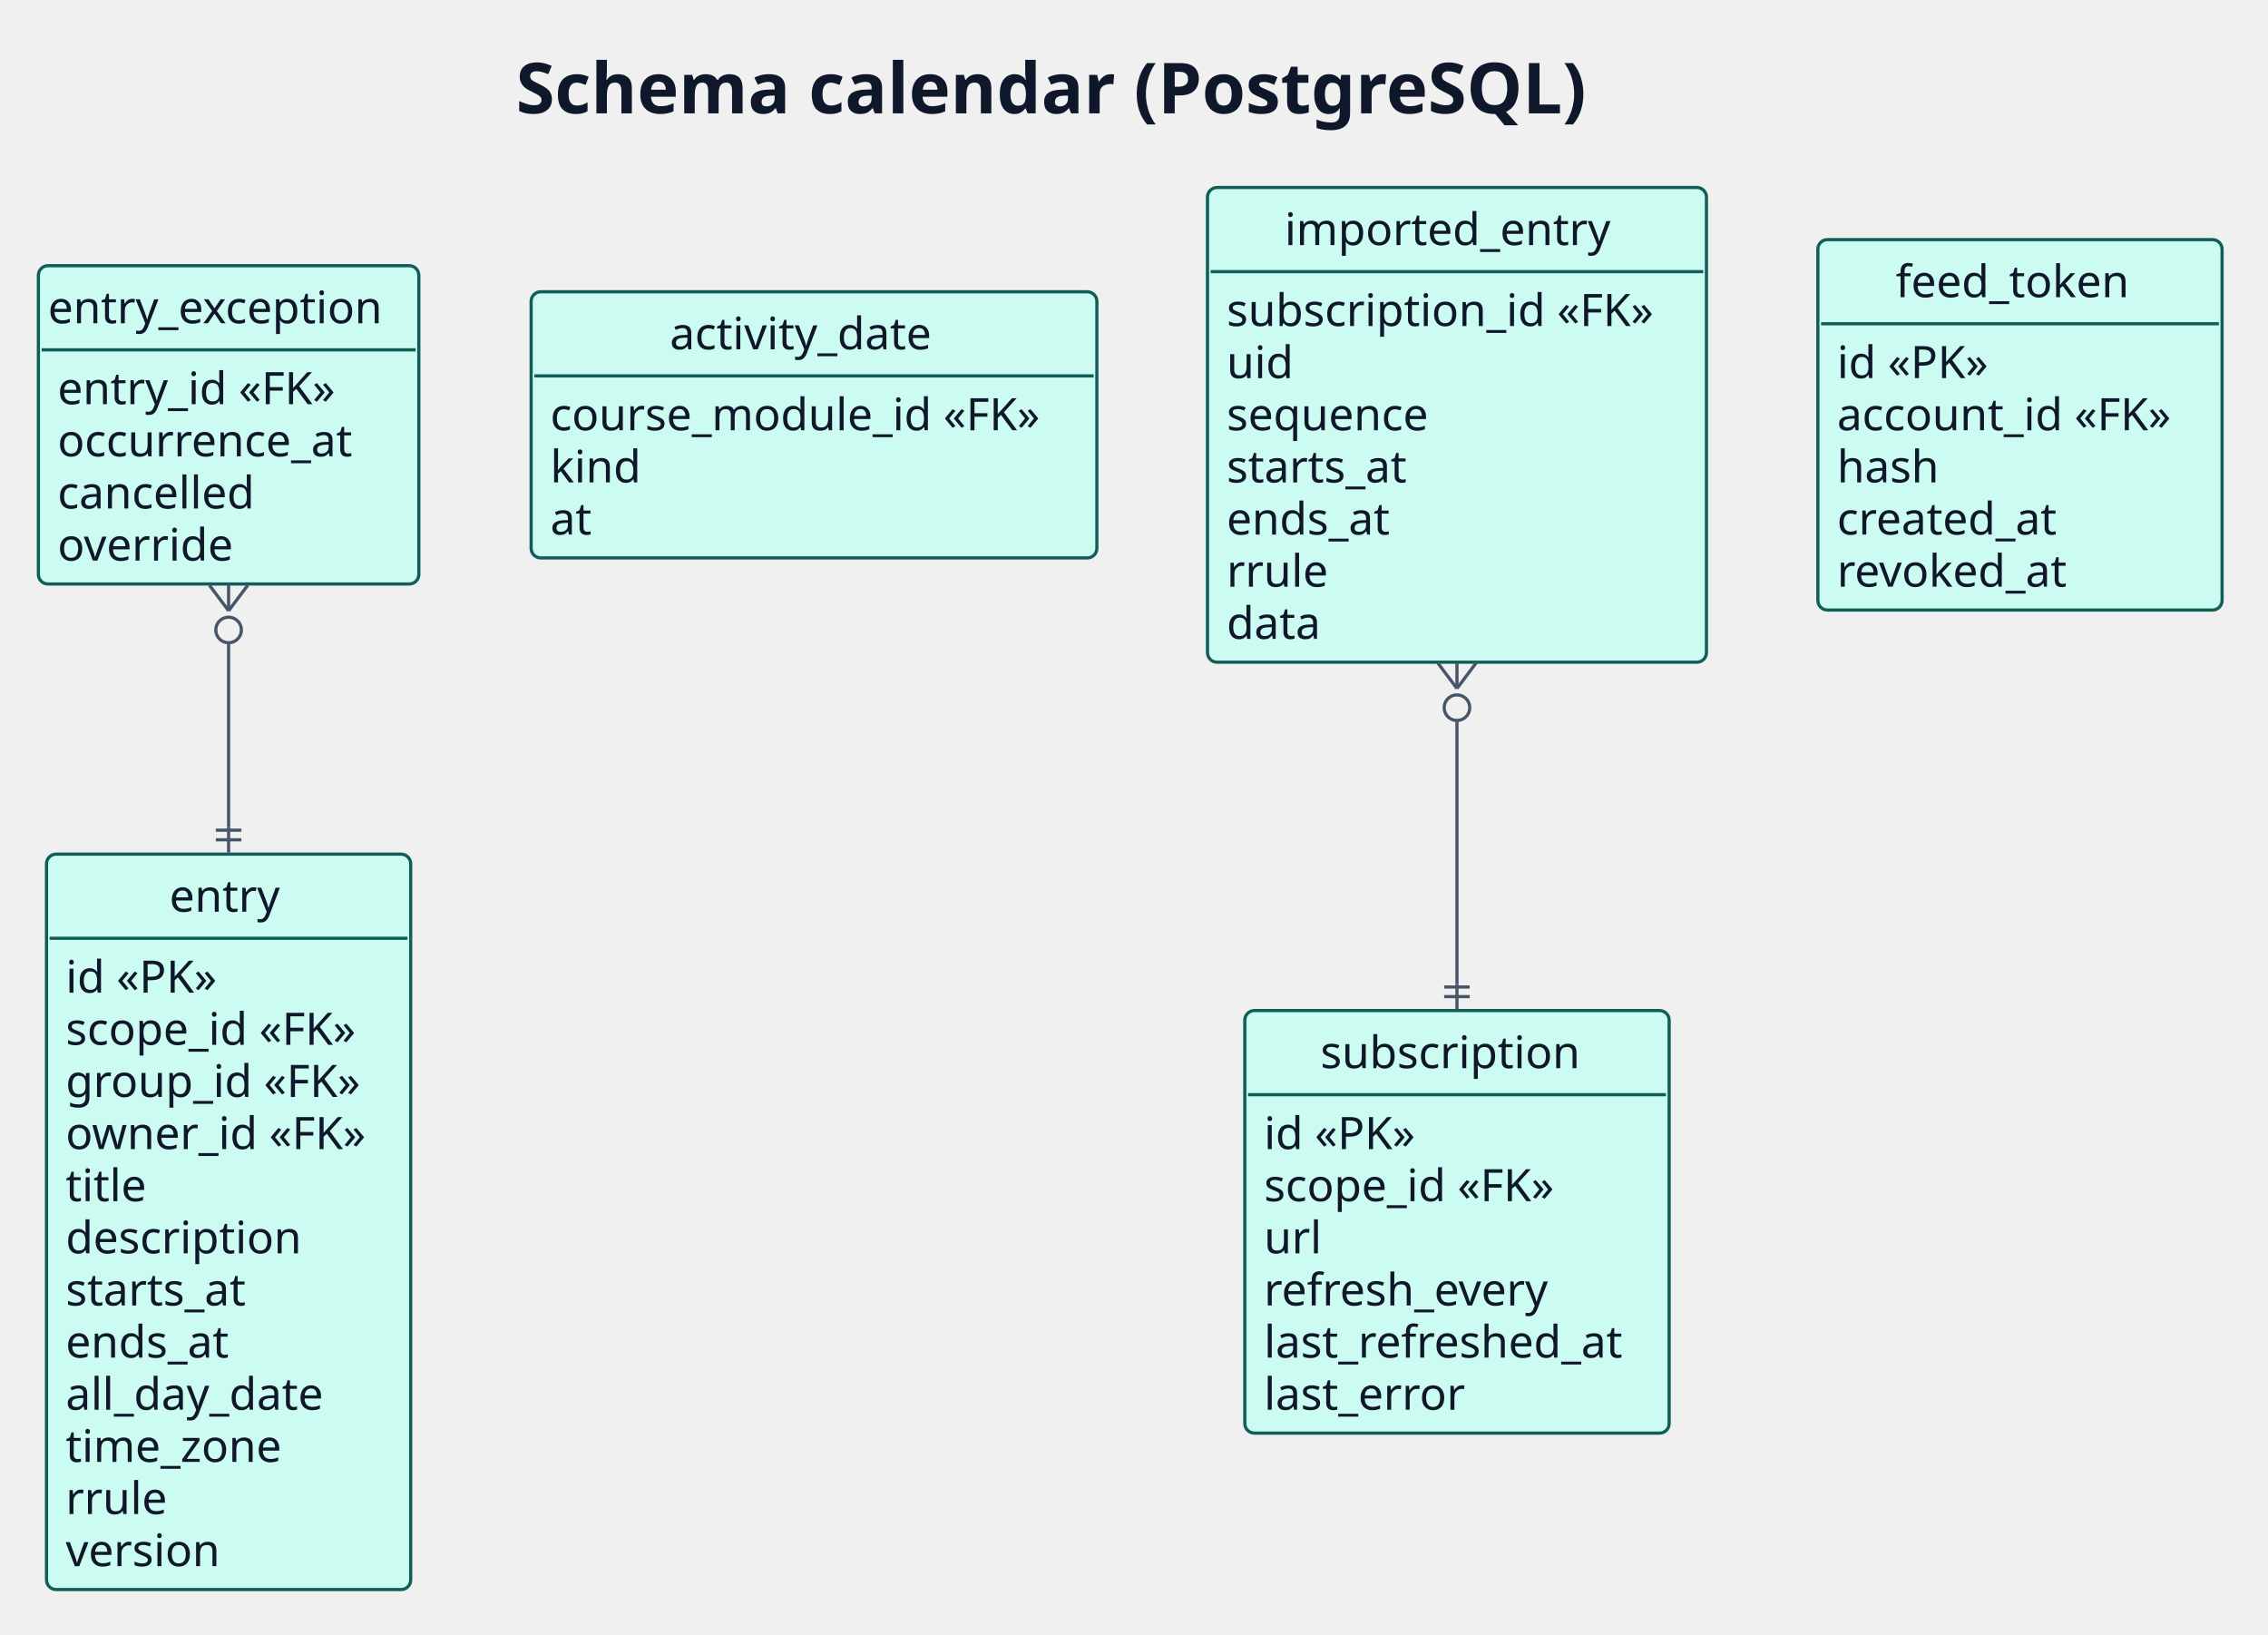
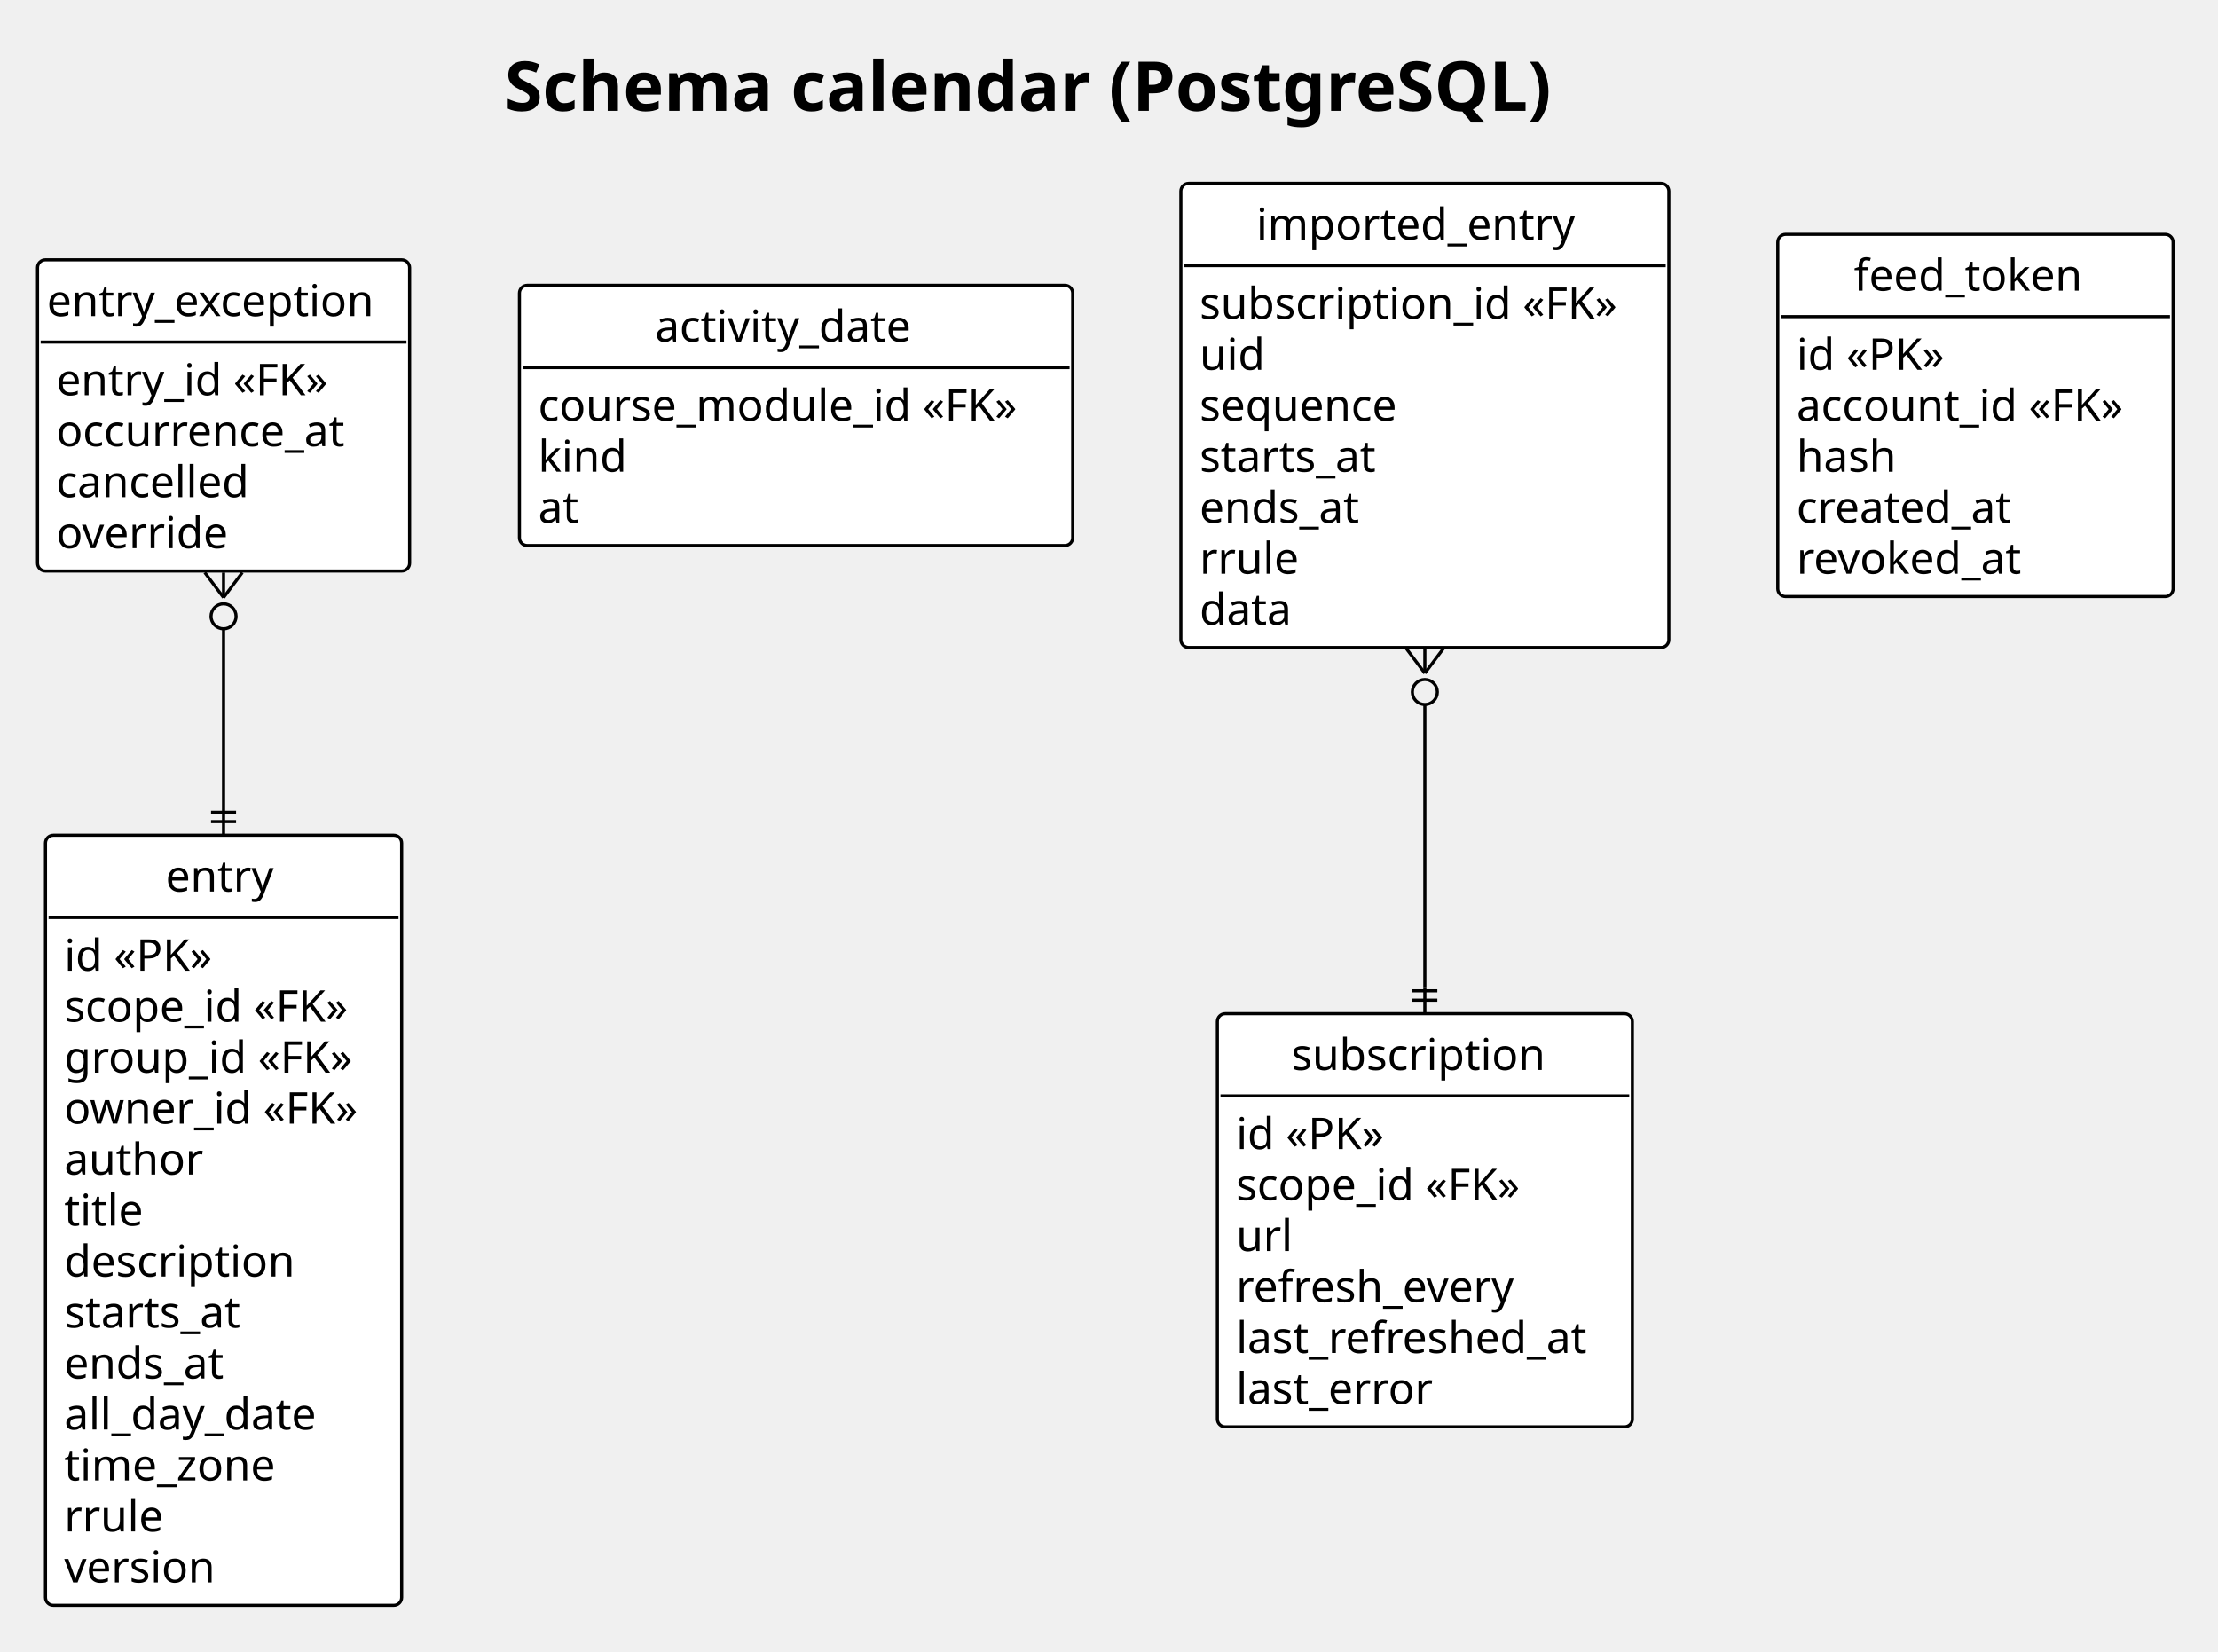
- <svg xmlns="http://www.w3.org/2000/svg" version="1.1" data-diagram-type="CLASS" style="width:709px;height:511px;background:#FFFFFF;" width="709px" height="511px" viewBox="0 0 709 511" zoomAndPan="magnify" preserveAspectRatio="none" contentStyleType="text/css">
+ <svg xmlns="http://www.w3.org/2000/svg" version="1.1" data-diagram-type="CLASS" style="width:709px;height:528px;background:#FFFFFF;" width="709px" height="528px" viewBox="0 0 709 528" zoomAndPan="magnify" preserveAspectRatio="none" contentStyleType="text/css">
  <defs />
  <g font-family="sans-serif" lengthAdjust="spacing">
-     <g class="title" data-source-line="108">
-       <text x="161.296" y="35.421" fill="#0F172A" font-size="22" textLength="385.054" font-weight="700" font-family="Verdana">Schema calendar (PostgreSQL)</text>
+     <g class="title" data-source-line="5">
+       <text x="161.296" y="35.421" fill="#000" font-size="22" textLength="385.054" font-weight="700" font-family="Verdana">Schema calendar (PostgreSQL)</text>
    </g>
-     <g class="entity" data-qualified-name="entry" id="ent0001" data-source-line="110">
-       <rect x="14.54" y="266.979" width="113.849" height="229.859" fill="#CCFBF1" style="stroke:#115E59;stroke-width:1;" rx="3" ry="3" />
-       <text x="52.956" y="284.974" fill="#0F172A" font-size="14" textLength="37.017" font-family="Verdana">entry</text>
-       <line x1="15.54" y1="293.276" x2="127.389" y2="293.276" style="stroke:#115E59;stroke-width:1;" />
-       <text x="20.54" y="310.271" fill="#0F172A" font-size="14" textLength="51.98" font-family="Verdana">id «PK»</text>
-       <text x="20.54" y="326.568" fill="#0F172A" font-size="14" textLength="99.647" font-family="Verdana">scope_id «FK»</text>
-       <text x="20.54" y="342.865" fill="#0F172A" font-size="14" textLength="99.559" font-family="Verdana">group_id «FK»</text>
-       <text x="20.54" y="359.162" fill="#0F172A" font-size="14" textLength="101.849" font-family="Verdana">owner_id «FK»</text>
-       <text x="20.54" y="375.459" fill="#0F172A" font-size="14" textLength="27.371" font-family="Verdana">title</text>
-       <text x="20.54" y="391.756" fill="#0F172A" font-size="14" textLength="77.841" font-family="Verdana">description</text>
-       <text x="20.54" y="408.053" fill="#0F172A" font-size="14" textLength="60.97" font-family="Verdana">starts_at</text>
-       <text x="20.54" y="424.349" fill="#0F172A" font-size="14" textLength="54.735" font-family="Verdana">ends_at</text>
-       <text x="20.54" y="440.646" fill="#0F172A" font-size="14" textLength="87.678" font-family="Verdana">all_day_date</text>
-       <text x="20.54" y="456.943" fill="#0F172A" font-size="14" textLength="72.03" font-family="Verdana">time_zone</text>
-       <text x="20.54" y="473.24" fill="#0F172A" font-size="14" textLength="32.888" font-family="Verdana">rrule</text>
-       <text x="20.54" y="489.537" fill="#0F172A" font-size="14" textLength="51.276" font-family="Verdana">version</text>
+     <g class="entity" data-qualified-name="entry" id="ent0001" data-source-line="7">
+       <rect x="14.54" y="266.979" width="113.849" height="246.156" fill="#FFF" style="stroke:#000;stroke-width:1;" rx="2.5" ry="2.5" />
+       <text x="52.956" y="284.974" fill="#000" font-size="14" textLength="37.017" font-family="Verdana">entry</text>
+       <line x1="15.54" y1="293.276" x2="127.389" y2="293.276" style="stroke:#000;stroke-width:1;" />
+       <text x="20.54" y="310.271" fill="#000" font-size="14" textLength="51.98" font-family="Verdana">id «PK»</text>
+       <text x="20.54" y="326.568" fill="#000" font-size="14" textLength="99.647" font-family="Verdana">scope_id «FK»</text>
+       <text x="20.54" y="342.865" fill="#000" font-size="14" textLength="99.559" font-family="Verdana">group_id «FK»</text>
+       <text x="20.54" y="359.162" fill="#000" font-size="14" textLength="101.849" font-family="Verdana">owner_id «FK»</text>
+       <text x="20.54" y="375.459" fill="#000" font-size="14" textLength="46.136" font-family="Verdana">author</text>
+       <text x="20.54" y="391.756" fill="#000" font-size="14" textLength="27.371" font-family="Verdana">title</text>
+       <text x="20.54" y="408.053" fill="#000" font-size="14" textLength="77.841" font-family="Verdana">description</text>
+       <text x="20.54" y="424.349" fill="#000" font-size="14" textLength="60.97" font-family="Verdana">starts_at</text>
+       <text x="20.54" y="440.646" fill="#000" font-size="14" textLength="54.735" font-family="Verdana">ends_at</text>
+       <text x="20.54" y="456.943" fill="#000" font-size="14" textLength="87.678" font-family="Verdana">all_day_date</text>
+       <text x="20.54" y="473.24" fill="#000" font-size="14" textLength="72.03" font-family="Verdana">time_zone</text>
+       <text x="20.54" y="489.537" fill="#000" font-size="14" textLength="32.888" font-family="Verdana">rrule</text>
+       <text x="20.54" y="505.834" fill="#000" font-size="14" textLength="51.276" font-family="Verdana">version</text>
    </g>
-     <g class="entity" data-qualified-name="entry_exception" id="ent0002" data-source-line="124">
-       <rect x="12" y="83.049" width="118.93" height="99.484" fill="#CCFBF1" style="stroke:#115E59;stroke-width:1;" rx="3" ry="3" />
-       <text x="15" y="101.044" fill="#0F172A" font-size="14" textLength="112.93" font-family="Verdana">entry_exception</text>
-       <line x1="13" y1="109.346" x2="129.93" y2="109.346" style="stroke:#115E59;stroke-width:1;" />
-       <text x="18" y="126.341" fill="#0F172A" font-size="14" textLength="95.607" font-family="Verdana">entry_id «FK»</text>
-       <text x="18" y="142.638" fill="#0F172A" font-size="14" textLength="99.21" font-family="Verdana">occurrence_at</text>
-       <text x="18" y="158.935" fill="#0F172A" font-size="14" textLength="66.739" font-family="Verdana">cancelled</text>
-       <text x="18" y="175.232" fill="#0F172A" font-size="14" textLength="58.365" font-family="Verdana">override</text>
+     <g class="entity" data-qualified-name="entry_exception" id="ent0002" data-source-line="22">
+       <rect x="12" y="83.049" width="118.93" height="99.484" fill="#FFF" style="stroke:#000;stroke-width:1;" rx="2.5" ry="2.5" />
+       <text x="15" y="101.044" fill="#000" font-size="14" textLength="112.93" font-family="Verdana">entry_exception</text>
+       <line x1="13" y1="109.346" x2="129.93" y2="109.346" style="stroke:#000;stroke-width:1;" />
+       <text x="18" y="126.341" fill="#000" font-size="14" textLength="95.607" font-family="Verdana">entry_id «FK»</text>
+       <text x="18" y="142.638" fill="#000" font-size="14" textLength="99.21" font-family="Verdana">occurrence_at</text>
+       <text x="18" y="158.935" fill="#000" font-size="14" textLength="66.739" font-family="Verdana">cancelled</text>
+       <text x="18" y="175.232" fill="#000" font-size="14" textLength="58.365" font-family="Verdana">override</text>
    </g>
-     <g class="entity" data-qualified-name="activity_date" id="ent0003" data-source-line="130">
-       <rect x="166.04" y="91.199" width="176.855" height="83.188" fill="#CCFBF1" style="stroke:#115E59;stroke-width:1;" rx="3" ry="3" />
-       <text x="209.381" y="109.194" fill="#0F172A" font-size="14" textLength="90.173" font-family="Verdana">activity_date</text>
-       <line x1="167.04" y1="117.496" x2="341.895" y2="117.496" style="stroke:#115E59;stroke-width:1;" />
-       <text x="172.04" y="134.491" fill="#0F172A" font-size="14" textLength="164.855" font-family="Verdana">course_module_id «FK»</text>
-       <text x="172.04" y="150.788" fill="#0F172A" font-size="14" textLength="29.757" font-family="Verdana">kind</text>
-       <text x="172.04" y="167.085" fill="#0F172A" font-size="14" textLength="14.068" font-family="Verdana">at</text>
+     <g class="entity" data-qualified-name="activity_date" id="ent0003" data-source-line="28">
+       <rect x="166.04" y="91.199" width="176.855" height="83.188" fill="#FFF" style="stroke:#000;stroke-width:1;" rx="2.5" ry="2.5" />
+       <text x="209.381" y="109.194" fill="#000" font-size="14" textLength="90.173" font-family="Verdana">activity_date</text>
+       <line x1="167.04" y1="117.496" x2="341.895" y2="117.496" style="stroke:#000;stroke-width:1;" />
+       <text x="172.04" y="134.491" fill="#000" font-size="14" textLength="164.855" font-family="Verdana">course_module_id «FK»</text>
+       <text x="172.04" y="150.788" fill="#000" font-size="14" textLength="29.757" font-family="Verdana">kind</text>
+       <text x="172.04" y="167.085" fill="#000" font-size="14" textLength="14.068" font-family="Verdana">at</text>
    </g>
-     <g class="entity" data-qualified-name="subscription" id="ent0004" data-source-line="135">
-       <rect x="389.14" y="315.869" width="132.654" height="132.078" fill="#CCFBF1" style="stroke:#115E59;stroke-width:1;" rx="3" ry="3" />
-       <text x="412.77" y="333.864" fill="#0F172A" font-size="14" textLength="85.395" font-family="Verdana">subscription</text>
-       <line x1="390.14" y1="342.166" x2="520.794" y2="342.166" style="stroke:#115E59;stroke-width:1;" />
-       <text x="395.14" y="359.161" fill="#0F172A" font-size="14" textLength="51.98" font-family="Verdana">id «PK»</text>
-       <text x="395.14" y="375.458" fill="#0F172A" font-size="14" textLength="99.647" font-family="Verdana">scope_id «FK»</text>
-       <text x="395.14" y="391.755" fill="#0F172A" font-size="14" textLength="18.519" font-family="Verdana">url</text>
-       <text x="395.14" y="408.052" fill="#0F172A" font-size="14" textLength="96.387" font-family="Verdana">refresh_every</text>
-       <text x="395.14" y="424.349" fill="#0F172A" font-size="14" textLength="120.654" font-family="Verdana">last_refreshed_at</text>
-       <text x="395.14" y="440.646" fill="#0F172A" font-size="14" textLength="66.698" font-family="Verdana">last_error</text>
+     <g class="entity" data-qualified-name="subscription" id="ent0004" data-source-line="33">
+       <rect x="389.14" y="324.019" width="132.654" height="132.078" fill="#FFF" style="stroke:#000;stroke-width:1;" rx="2.5" ry="2.5" />
+       <text x="412.77" y="342.014" fill="#000" font-size="14" textLength="85.395" font-family="Verdana">subscription</text>
+       <line x1="390.14" y1="350.316" x2="520.794" y2="350.316" style="stroke:#000;stroke-width:1;" />
+       <text x="395.14" y="367.311" fill="#000" font-size="14" textLength="51.98" font-family="Verdana">id «PK»</text>
+       <text x="395.14" y="383.608" fill="#000" font-size="14" textLength="99.647" font-family="Verdana">scope_id «FK»</text>
+       <text x="395.14" y="399.905" fill="#000" font-size="14" textLength="18.519" font-family="Verdana">url</text>
+       <text x="395.14" y="416.202" fill="#000" font-size="14" textLength="96.387" font-family="Verdana">refresh_every</text>
+       <text x="395.14" y="432.499" fill="#000" font-size="14" textLength="120.654" font-family="Verdana">last_refreshed_at</text>
+       <text x="395.14" y="448.796" fill="#000" font-size="14" textLength="66.698" font-family="Verdana">last_error</text>
    </g>
-     <g class="entity" data-qualified-name="imported_entry" id="ent0005" data-source-line="143">
-       <rect x="377.47" y="58.609" width="155.985" height="148.375" fill="#CCFBF1" style="stroke:#115E59;stroke-width:1;" rx="3" ry="3" />
-       <text x="401.592" y="76.604" fill="#0F172A" font-size="14" textLength="107.741" font-family="Verdana">imported_entry</text>
-       <line x1="378.47" y1="84.906" x2="532.455" y2="84.906" style="stroke:#115E59;stroke-width:1;" />
-       <text x="383.47" y="101.901" fill="#0F172A" font-size="14" textLength="143.985" font-family="Verdana">subscription_id «FK»</text>
-       <text x="383.47" y="118.198" fill="#0F172A" font-size="14" textLength="21.649" font-family="Verdana">uid</text>
-       <text x="383.47" y="134.495" fill="#0F172A" font-size="14" textLength="67.464" font-family="Verdana">sequence</text>
-       <text x="383.47" y="150.792" fill="#0F172A" font-size="14" textLength="60.97" font-family="Verdana">starts_at</text>
-       <text x="383.47" y="167.089" fill="#0F172A" font-size="14" textLength="54.735" font-family="Verdana">ends_at</text>
-       <text x="383.47" y="183.386" fill="#0F172A" font-size="14" textLength="32.888" font-family="Verdana">rrule</text>
-       <text x="383.47" y="199.683" fill="#0F172A" font-size="14" textLength="31.534" font-family="Verdana">data</text>
+     <g class="entity" data-qualified-name="imported_entry" id="ent0005" data-source-line="41">
+       <rect x="377.47" y="58.609" width="155.985" height="148.375" fill="#FFF" style="stroke:#000;stroke-width:1;" rx="2.5" ry="2.5" />
+       <text x="401.592" y="76.604" fill="#000" font-size="14" textLength="107.741" font-family="Verdana">imported_entry</text>
+       <line x1="378.47" y1="84.906" x2="532.455" y2="84.906" style="stroke:#000;stroke-width:1;" />
+       <text x="383.47" y="101.901" fill="#000" font-size="14" textLength="143.985" font-family="Verdana">subscription_id «FK»</text>
+       <text x="383.47" y="118.198" fill="#000" font-size="14" textLength="21.649" font-family="Verdana">uid</text>
+       <text x="383.47" y="134.495" fill="#000" font-size="14" textLength="67.464" font-family="Verdana">sequence</text>
+       <text x="383.47" y="150.792" fill="#000" font-size="14" textLength="60.97" font-family="Verdana">starts_at</text>
+       <text x="383.47" y="167.089" fill="#000" font-size="14" textLength="54.735" font-family="Verdana">ends_at</text>
+       <text x="383.47" y="183.386" fill="#000" font-size="14" textLength="32.888" font-family="Verdana">rrule</text>
+       <text x="383.47" y="199.683" fill="#000" font-size="14" textLength="31.534" font-family="Verdana">data</text>
    </g>
-     <g class="entity" data-qualified-name="feed_token" id="ent0006" data-source-line="152">
-       <rect x="568.28" y="74.899" width="126.365" height="115.781" fill="#CCFBF1" style="stroke:#115E59;stroke-width:1;" rx="3" ry="3" />
-       <text x="592.617" y="92.894" fill="#0F172A" font-size="14" textLength="77.69" font-family="Verdana">feed_token</text>
-       <line x1="569.28" y1="101.196" x2="693.645" y2="101.196" style="stroke:#115E59;stroke-width:1;" />
-       <text x="574.28" y="118.191" fill="#0F172A" font-size="14" textLength="51.98" font-family="Verdana">id «PK»</text>
-       <text x="574.28" y="134.488" fill="#0F172A" font-size="14" textLength="114.365" font-family="Verdana">account_id «FK»</text>
-       <text x="574.28" y="150.785" fill="#0F172A" font-size="14" textLength="33.619" font-family="Verdana">hash</text>
-       <text x="574.28" y="167.082" fill="#0F172A" font-size="14" textLength="74.703" font-family="Verdana">created_at</text>
-       <text x="574.28" y="183.379" fill="#0F172A" font-size="14" textLength="77.896" font-family="Verdana">revoked_at</text>
+     <g class="entity" data-qualified-name="feed_token" id="ent0006" data-source-line="50">
+       <rect x="568.28" y="74.909" width="126.365" height="115.781" fill="#FFF" style="stroke:#000;stroke-width:1;" rx="2.5" ry="2.5" />
+       <text x="592.617" y="92.904" fill="#000" font-size="14" textLength="77.69" font-family="Verdana">feed_token</text>
+       <line x1="569.28" y1="101.206" x2="693.645" y2="101.206" style="stroke:#000;stroke-width:1;" />
+       <text x="574.28" y="118.201" fill="#000" font-size="14" textLength="51.98" font-family="Verdana">id «PK»</text>
+       <text x="574.28" y="134.498" fill="#000" font-size="14" textLength="114.365" font-family="Verdana">account_id «FK»</text>
+       <text x="574.28" y="150.795" fill="#000" font-size="14" textLength="33.619" font-family="Verdana">hash</text>
+       <text x="574.28" y="167.092" fill="#000" font-size="14" textLength="74.703" font-family="Verdana">created_at</text>
+       <text x="574.28" y="183.389" fill="#000" font-size="14" textLength="77.896" font-family="Verdana">revoked_at</text>
    </g>
-     <g class="link" data-entity-1="ent0002" data-entity-2="ent0001" id="lnk7" data-source-line="160" data-link-type="crowfoot">
-       <path d="M71.46,200.909 C71.46,225.059 71.46,229.109 71.46,258.489" style="stroke:#475569;stroke-width:1;" fill="none" id="entry_exception-entry" codeLine="160" />
-       <line x1="71.46" y1="190.909" x2="65.46" y2="182.909" style="stroke:#475569;stroke-width:1;" />
-       <line x1="71.46" y1="190.909" x2="77.46" y2="182.909" style="stroke:#475569;stroke-width:1;" />
-       <line x1="71.46" y1="190.909" x2="71.46" y2="182.909" style="stroke:#475569;stroke-width:1;" />
-       <ellipse cx="71.46" cy="196.909" rx="4" ry="4" fill="none" style="stroke:#475569;stroke-width:1;" />
-       <line x1="75.46" y1="262.489" x2="67.46" y2="262.489" style="stroke:#475569;stroke-width:1;" />
-       <line x1="75.46" y1="259.489" x2="67.46" y2="259.489" style="stroke:#475569;stroke-width:1;" />
-       <line x1="71.46" y1="258.489" x2="71.46" y2="266.489" style="stroke:#475569;stroke-width:1;" />
+     <g class="link" data-entity-1="ent0002" data-entity-2="ent0001" id="lnk7" data-source-line="58" data-link-type="crowfoot">
+       <path d="M71.46,201.009 C71.46,225.059 71.46,229.039 71.46,258.639" style="stroke:#000;stroke-width:1;" fill="none" id="entry_exception-entry" codeLine="58" />
+       <line x1="71.46" y1="191.009" x2="65.46" y2="183.009" style="stroke:#000;stroke-width:1;" />
+       <line x1="71.46" y1="191.009" x2="77.46" y2="183.009" style="stroke:#000;stroke-width:1;" />
+       <line x1="71.46" y1="191.009" x2="71.46" y2="183.009" style="stroke:#000;stroke-width:1;" />
+       <ellipse cx="71.46" cy="197.009" rx="4" ry="4" fill="none" style="stroke:#000;stroke-width:1;" />
+       <line x1="75.46" y1="262.639" x2="67.46" y2="262.639" style="stroke:#000;stroke-width:1;" />
+       <line x1="75.46" y1="259.639" x2="67.46" y2="259.639" style="stroke:#000;stroke-width:1;" />
+       <line x1="71.46" y1="258.639" x2="71.46" y2="266.639" style="stroke:#000;stroke-width:1;" />
    </g>
-     <g class="link" data-entity-1="ent0005" data-entity-2="ent0004" id="lnk8" data-source-line="161" data-link-type="crowfoot">
-       <path d="M455.46,225.199 C455.46,259.609 455.46,274.149 455.46,307.509" style="stroke:#475569;stroke-width:1;" fill="none" id="imported_entry-subscription" codeLine="161" />
-       <line x1="455.46" y1="215.199" x2="449.46" y2="207.199" style="stroke:#475569;stroke-width:1;" />
-       <line x1="455.46" y1="215.199" x2="461.46" y2="207.199" style="stroke:#475569;stroke-width:1;" />
-       <line x1="455.46" y1="215.199" x2="455.46" y2="207.199" style="stroke:#475569;stroke-width:1;" />
-       <ellipse cx="455.46" cy="221.199" rx="4" ry="4" fill="none" style="stroke:#475569;stroke-width:1;" />
-       <line x1="459.46" y1="311.509" x2="451.46" y2="311.509" style="stroke:#475569;stroke-width:1;" />
-       <line x1="459.46" y1="308.509" x2="451.46" y2="308.509" style="stroke:#475569;stroke-width:1;" />
-       <line x1="455.46" y1="307.509" x2="455.46" y2="315.509" style="stroke:#475569;stroke-width:1;" />
+     <g class="link" data-entity-1="ent0005" data-entity-2="ent0004" id="lnk8" data-source-line="59" data-link-type="crowfoot">
+       <path d="M455.46,225.209 C455.46,262.009 455.46,280.059 455.46,315.709" style="stroke:#000;stroke-width:1;" fill="none" id="imported_entry-subscription" codeLine="59" />
+       <line x1="455.46" y1="215.209" x2="449.46" y2="207.209" style="stroke:#000;stroke-width:1;" />
+       <line x1="455.46" y1="215.209" x2="461.46" y2="207.209" style="stroke:#000;stroke-width:1;" />
+       <line x1="455.46" y1="215.209" x2="455.46" y2="207.209" style="stroke:#000;stroke-width:1;" />
+       <ellipse cx="455.46" cy="221.209" rx="4" ry="4" fill="none" style="stroke:#000;stroke-width:1;" />
+       <line x1="459.46" y1="319.709" x2="451.46" y2="319.709" style="stroke:#000;stroke-width:1;" />
+       <line x1="459.46" y1="316.709" x2="451.46" y2="316.709" style="stroke:#000;stroke-width:1;" />
+       <line x1="455.46" y1="315.709" x2="455.46" y2="323.709" style="stroke:#000;stroke-width:1;" />
    </g>
  </g>
</svg>
